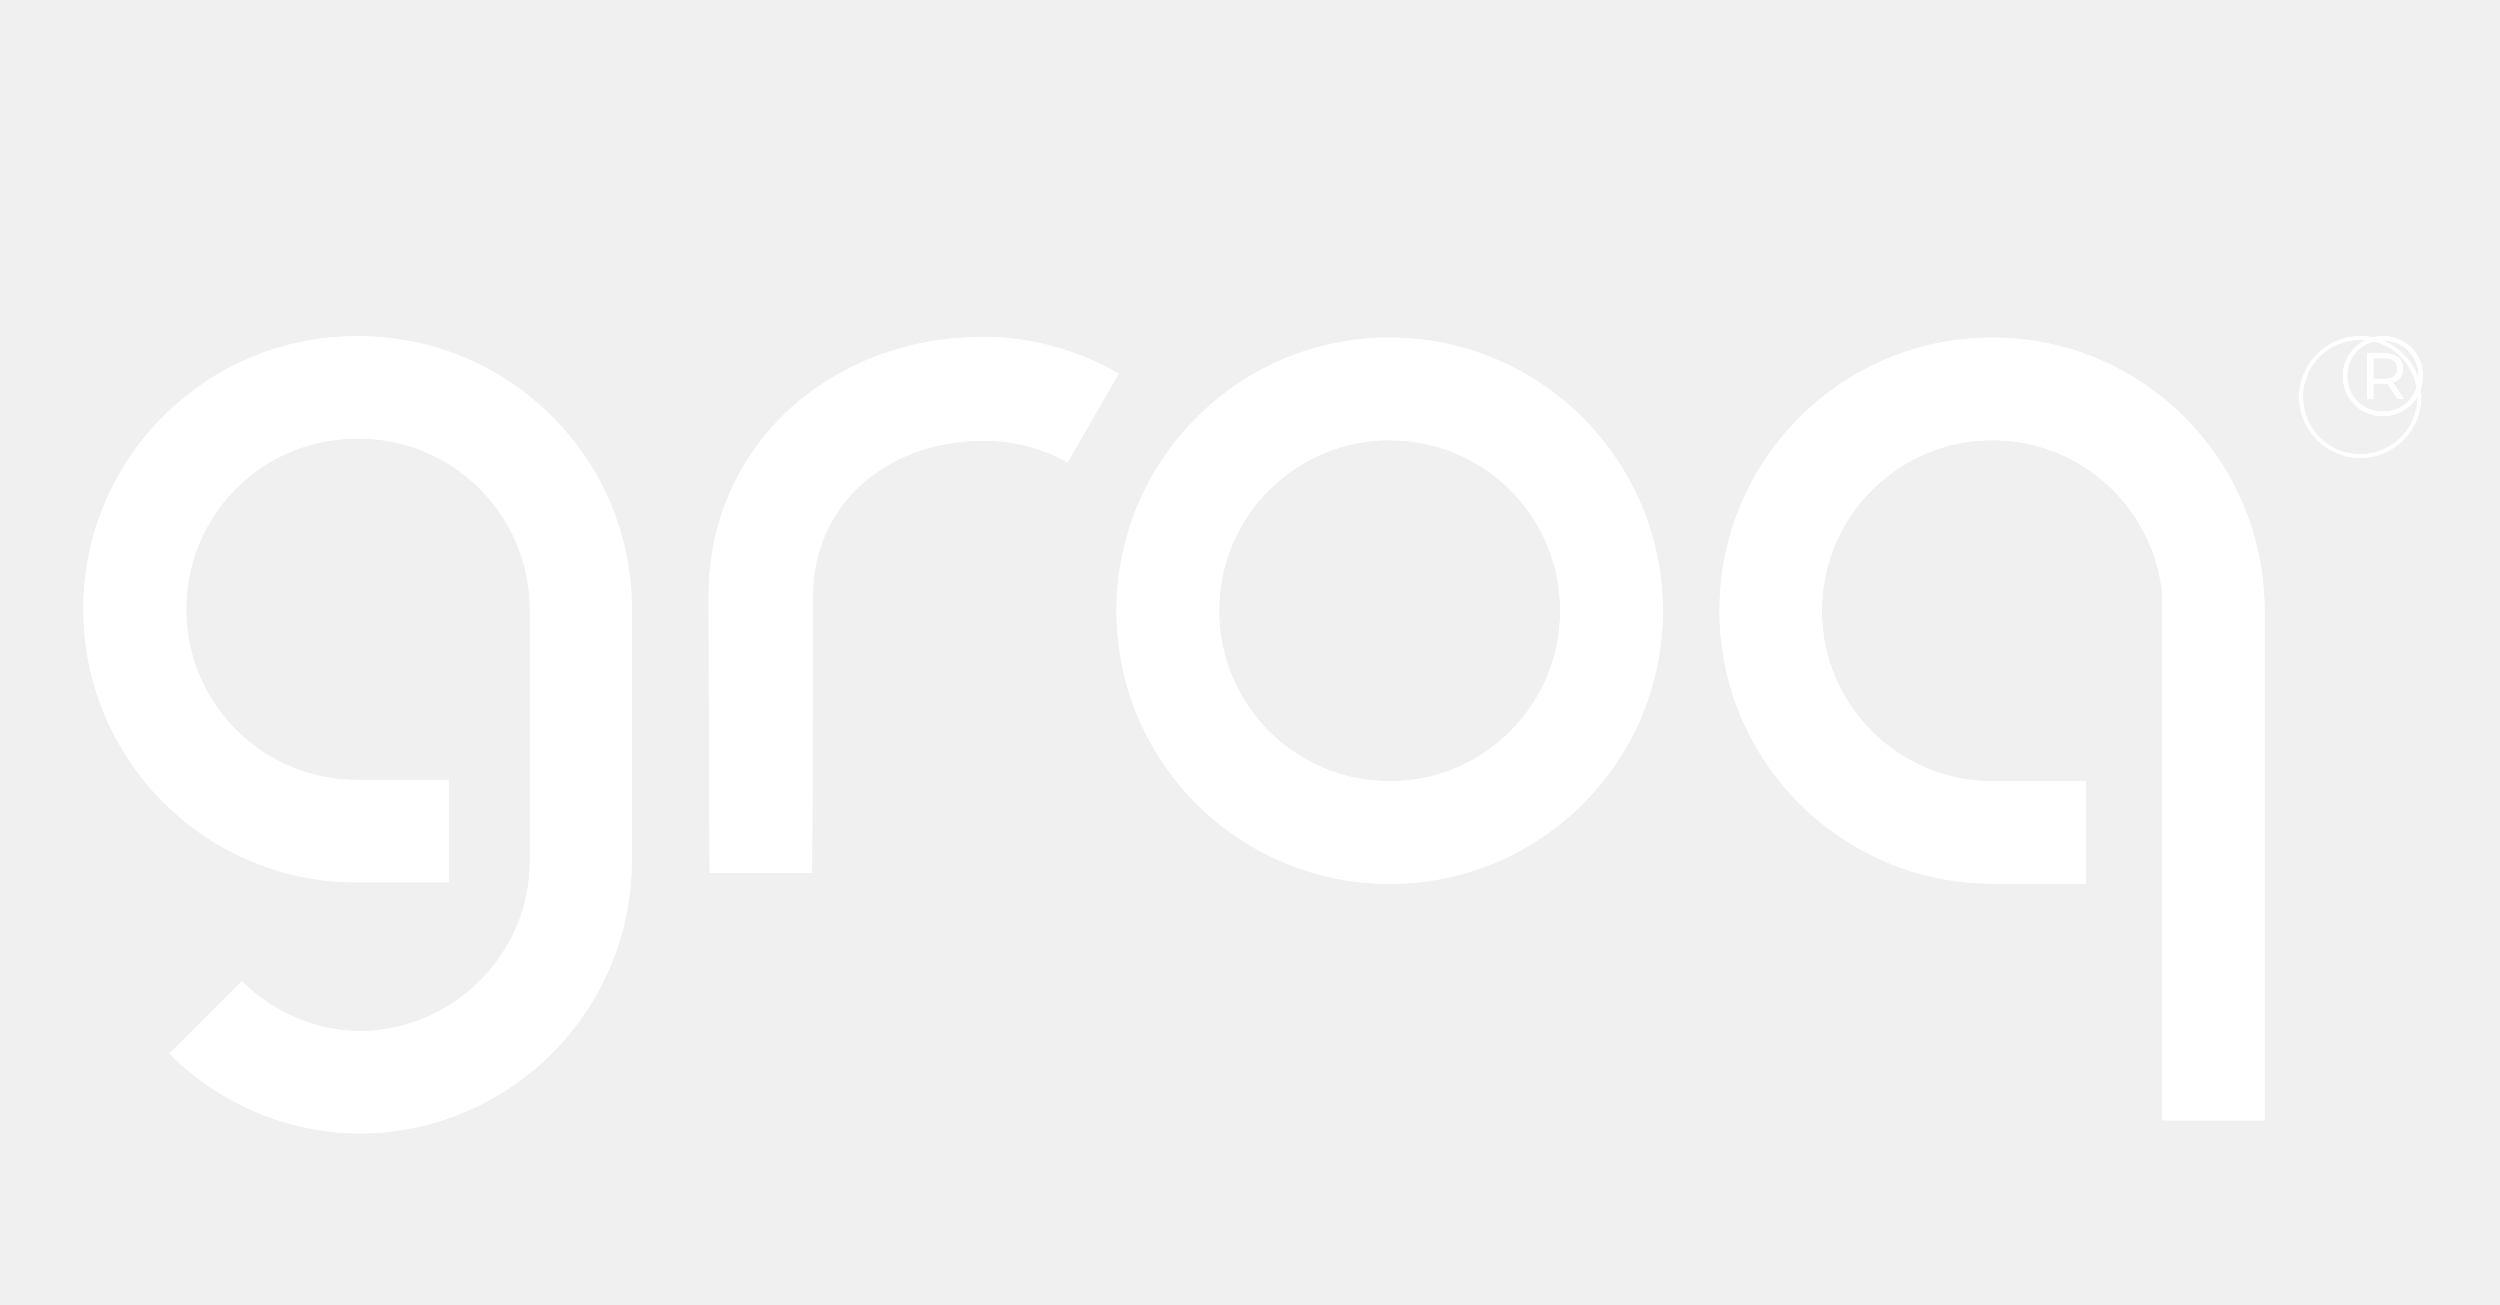
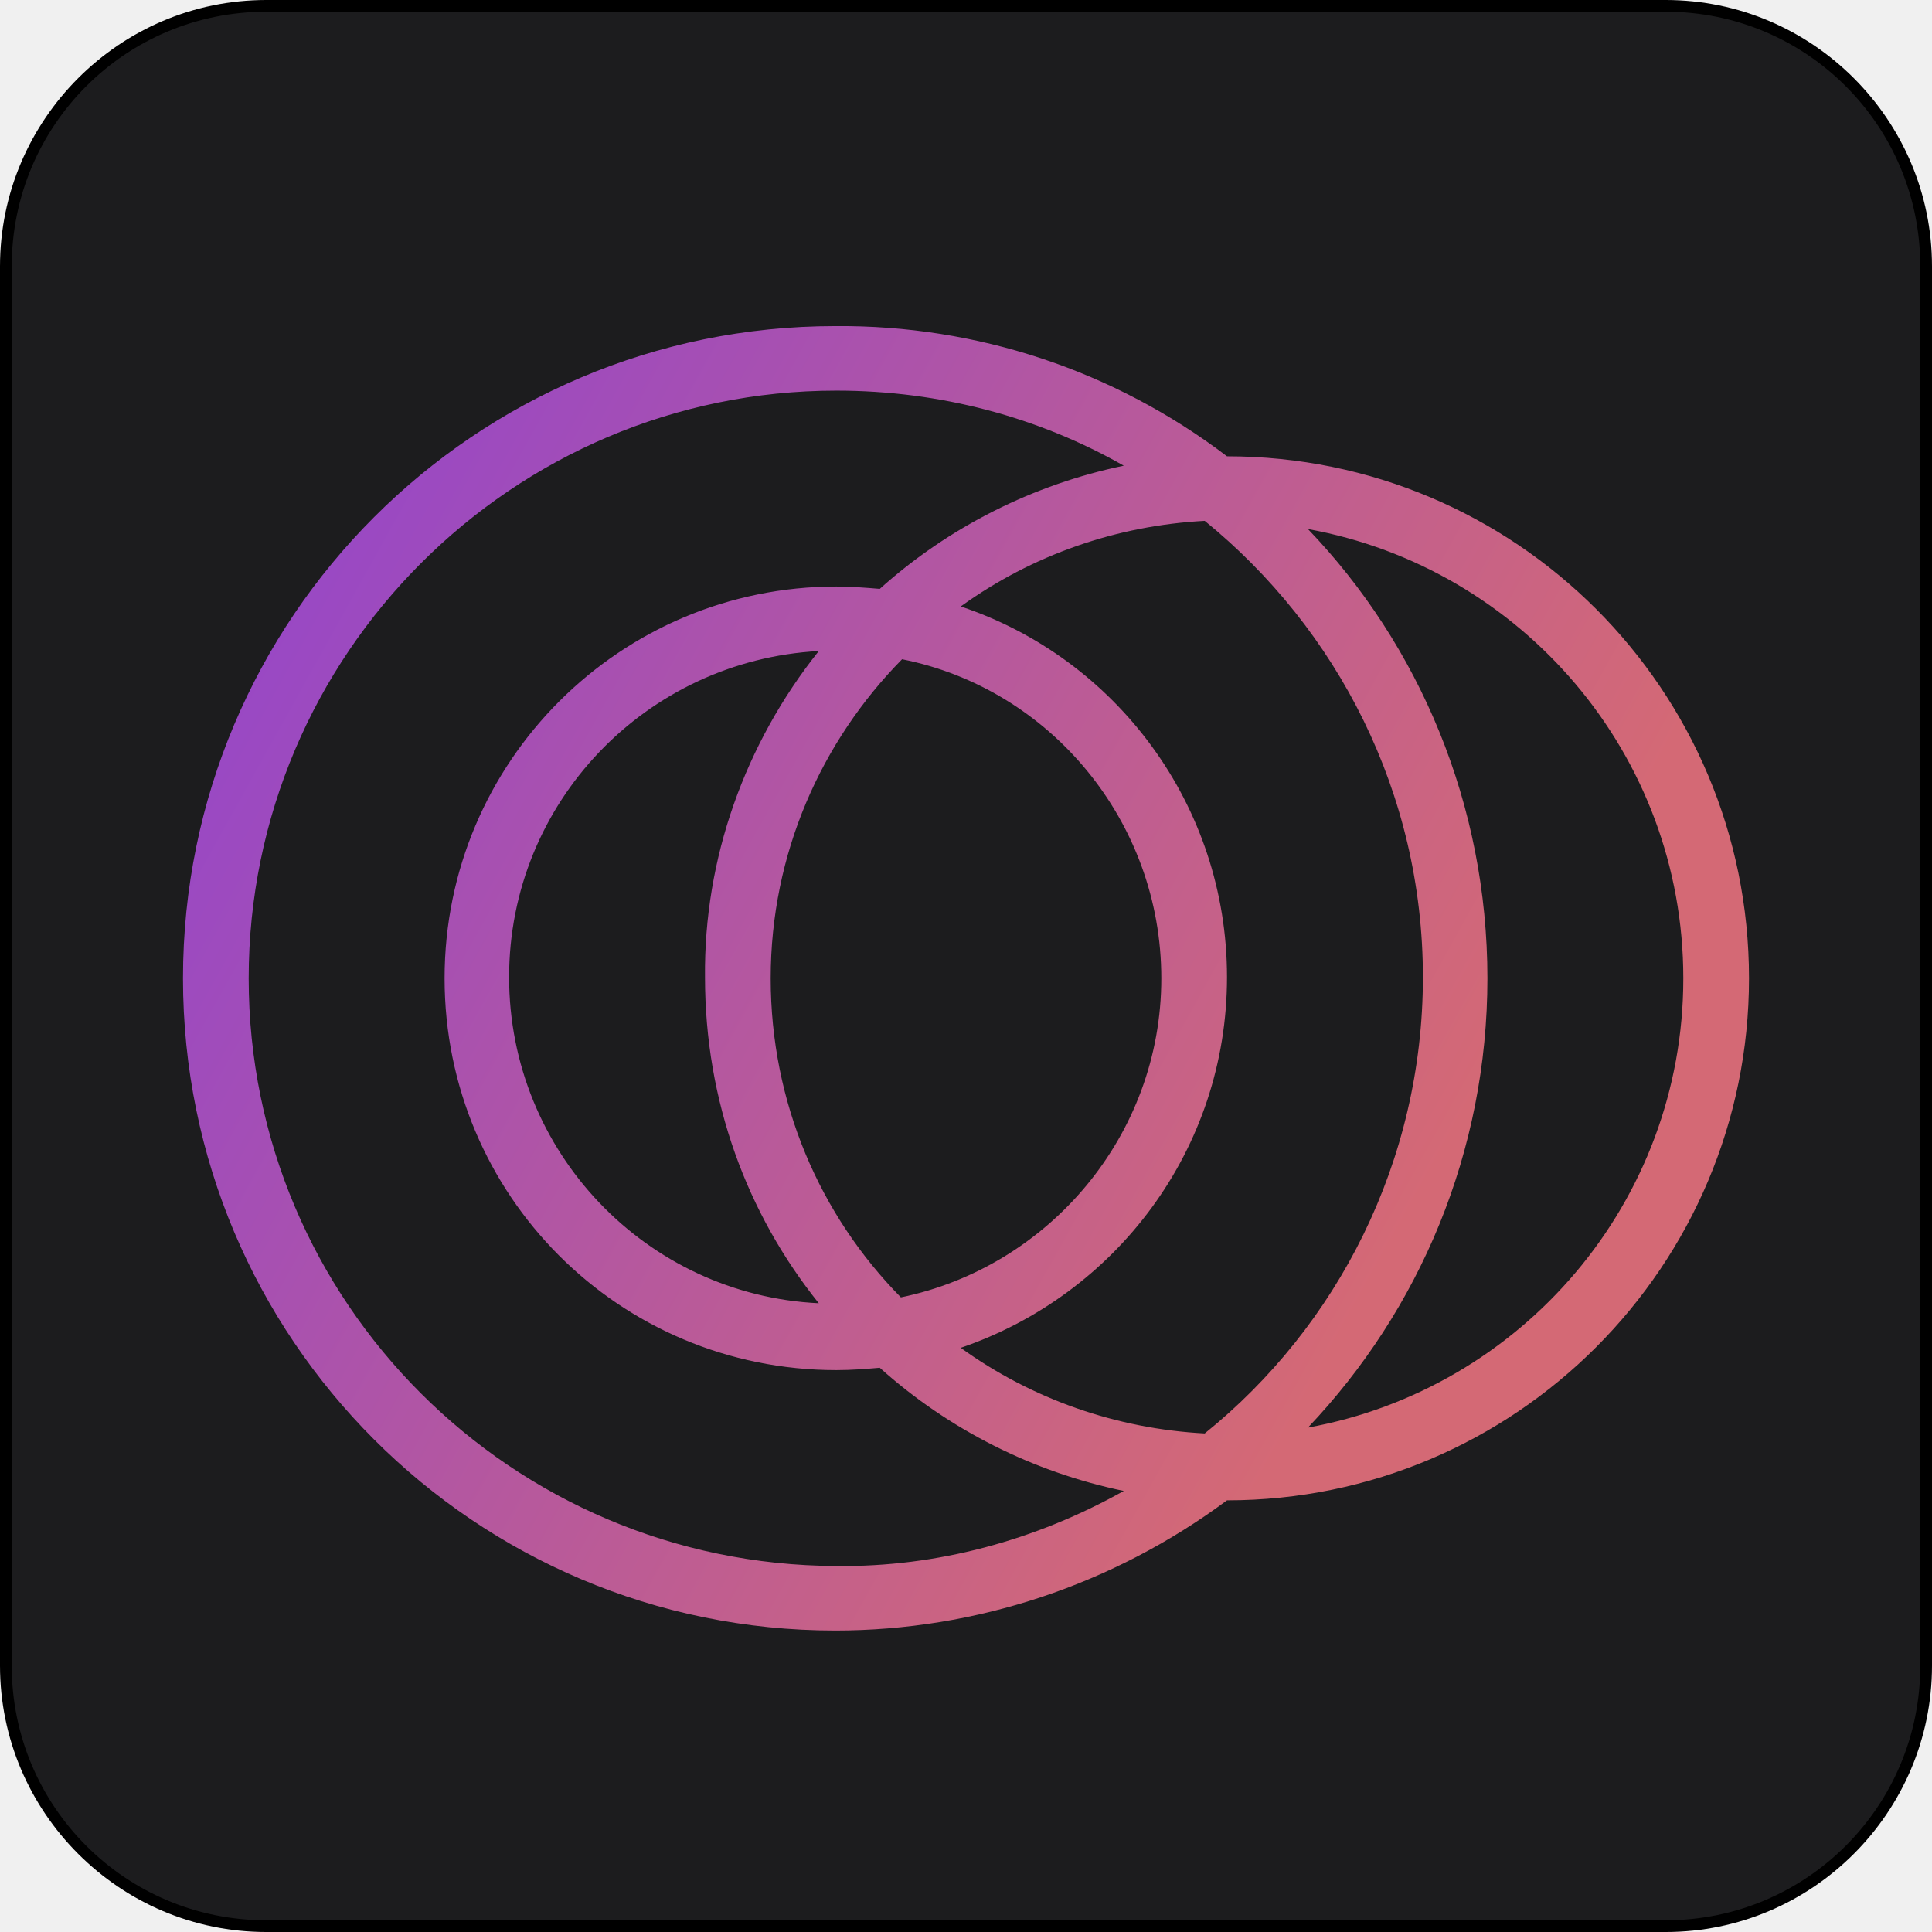
- <svg xmlns="http://www.w3.org/2000/svg" width="69" height="36" viewBox="0 0 69 36" fill="none">
-   <mask id="path-1-inside-1_1611_45979" fill="white">
-     <path d="M38.355 9.317C34.196 9.317 30.817 12.689 30.817 16.855C30.817 21.022 34.189 24.394 38.355 24.394C42.521 24.394 45.894 21.022 45.894 16.855C45.886 12.696 42.514 9.324 38.355 9.317ZM38.355 21.563C35.755 21.563 33.647 19.455 33.647 16.855C33.647 14.256 35.755 12.148 38.355 12.148C40.955 12.148 43.063 14.256 43.063 16.855C43.063 19.455 40.955 21.563 38.355 21.563Z" />
-     <path d="M27.95 9.346C27.69 9.317 27.437 9.303 27.177 9.303C27.047 9.303 26.924 9.303 26.802 9.31C26.679 9.317 26.549 9.324 26.426 9.331C25.921 9.368 25.415 9.454 24.924 9.591C23.921 9.859 22.975 10.335 22.159 10.978C21.321 11.642 20.657 12.494 20.202 13.462C19.978 13.945 19.812 14.458 19.704 14.978C19.653 15.238 19.617 15.498 19.588 15.758C19.581 15.888 19.566 16.018 19.566 16.148L19.559 16.343V16.523L19.574 21.571L19.588 24.091H22.411L22.426 21.571L22.44 16.523V16.256C22.44 16.177 22.455 16.097 22.455 16.018C22.469 15.859 22.498 15.707 22.527 15.549C22.592 15.245 22.686 14.949 22.816 14.668C23.076 14.104 23.466 13.613 23.949 13.223C24.455 12.819 25.04 12.523 25.661 12.357C25.978 12.27 26.311 12.213 26.643 12.184C26.729 12.176 26.809 12.169 26.895 12.169C26.982 12.169 27.069 12.162 27.148 12.162C27.307 12.162 27.473 12.169 27.632 12.184C28.275 12.249 28.896 12.444 29.466 12.761L30.874 10.313C29.979 9.794 28.982 9.461 27.95 9.346Z" />
-     <path d="M9.905 9.281C5.746 9.245 2.338 12.588 2.302 16.747C2.265 20.906 5.609 24.314 9.768 24.351H12.382V21.527H9.905C7.306 21.556 5.168 19.477 5.139 16.87C5.11 14.263 7.19 12.133 9.797 12.104C9.833 12.104 9.869 12.104 9.905 12.104C12.505 12.104 14.613 14.213 14.627 16.812V23.751C14.627 26.329 12.526 28.43 9.956 28.459C8.721 28.452 7.544 27.954 6.677 27.08L4.677 29.08C6.064 30.474 7.941 31.268 9.905 31.282H10.006C14.115 31.225 17.415 27.889 17.436 23.78V16.624C17.335 12.545 13.992 9.288 9.905 9.281Z" />
-     <path d="M54.992 9.317C50.833 9.317 47.453 12.689 47.46 16.855C47.46 21.015 50.833 24.387 54.992 24.387H57.569V21.563H54.992C52.392 21.563 50.284 19.455 50.284 16.855C50.284 14.256 52.392 12.148 54.992 12.148C57.432 12.148 59.468 14.018 59.685 16.451H59.678V30.922H62.501V16.855C62.501 12.696 59.144 9.317 54.992 9.317Z" />
-     <path d="M65.142 9.375C66.016 9.375 66.723 10.082 66.723 10.956C66.723 11.83 66.016 12.537 65.142 12.537C64.268 12.537 63.561 11.83 63.561 10.956C63.561 10.082 64.268 9.375 65.142 9.375ZM65.142 9.281C64.21 9.281 63.459 10.032 63.459 10.956C63.459 11.88 64.21 12.639 65.142 12.639C66.073 12.639 66.824 11.888 66.824 10.956C66.824 10.025 66.066 9.281 65.142 9.281Z" />
-     <path d="M66.868 10.378C66.868 10.999 66.384 11.483 65.763 11.483C65.142 11.483 64.665 10.999 64.665 10.386C64.665 9.772 65.149 9.281 65.77 9.281C66.398 9.281 66.868 9.757 66.868 10.378ZM66.752 10.378C66.752 9.822 66.333 9.396 65.77 9.396C65.207 9.396 64.781 9.83 64.781 10.378C64.781 10.927 65.207 11.361 65.763 11.361C66.326 11.368 66.752 10.927 66.752 10.378ZM66.045 10.559L66.341 11.007H66.174L65.9 10.588C65.871 10.588 65.857 10.588 65.828 10.588H65.503V11.014H65.337V9.75H65.821C66.131 9.75 66.319 9.909 66.319 10.169C66.326 10.364 66.218 10.501 66.045 10.559ZM66.167 10.169C66.167 9.989 66.037 9.887 65.821 9.887H65.503V10.458H65.821C66.037 10.458 66.167 10.35 66.167 10.169Z" />
-   </mask>
-   <path d="M38.355 9.317C34.196 9.317 30.817 12.689 30.817 16.855C30.817 21.022 34.189 24.394 38.355 24.394C42.521 24.394 45.894 21.022 45.894 16.855C45.886 12.696 42.514 9.324 38.355 9.317ZM38.355 21.563C35.755 21.563 33.647 19.455 33.647 16.855C33.647 14.256 35.755 12.148 38.355 12.148C40.955 12.148 43.063 14.256 43.063 16.855C43.063 19.455 40.955 21.563 38.355 21.563Z" fill="white" />
-   <path d="M27.95 9.346C27.69 9.317 27.437 9.303 27.177 9.303C27.047 9.303 26.924 9.303 26.802 9.31C26.679 9.317 26.549 9.324 26.426 9.331C25.921 9.368 25.415 9.454 24.924 9.591C23.921 9.859 22.975 10.335 22.159 10.978C21.321 11.642 20.657 12.494 20.202 13.462C19.978 13.945 19.812 14.458 19.704 14.978C19.653 15.238 19.617 15.498 19.588 15.758C19.581 15.888 19.566 16.018 19.566 16.148L19.559 16.343V16.523L19.574 21.571L19.588 24.091H22.411L22.426 21.571L22.44 16.523V16.256C22.44 16.177 22.455 16.097 22.455 16.018C22.469 15.859 22.498 15.707 22.527 15.549C22.592 15.245 22.686 14.949 22.816 14.668C23.076 14.104 23.466 13.613 23.949 13.223C24.455 12.819 25.04 12.523 25.661 12.357C25.978 12.27 26.311 12.213 26.643 12.184C26.729 12.176 26.809 12.169 26.895 12.169C26.982 12.169 27.069 12.162 27.148 12.162C27.307 12.162 27.473 12.169 27.632 12.184C28.275 12.249 28.896 12.444 29.466 12.761L30.874 10.313C29.979 9.794 28.982 9.461 27.95 9.346Z" fill="white" />
-   <path d="M9.905 9.281C5.746 9.245 2.338 12.588 2.302 16.747C2.265 20.906 5.609 24.314 9.768 24.351H12.382V21.527H9.905C7.306 21.556 5.168 19.477 5.139 16.87C5.11 14.263 7.19 12.133 9.797 12.104C9.833 12.104 9.869 12.104 9.905 12.104C12.505 12.104 14.613 14.213 14.627 16.812V23.751C14.627 26.329 12.526 28.43 9.956 28.459C8.721 28.452 7.544 27.954 6.677 27.08L4.677 29.08C6.064 30.474 7.941 31.268 9.905 31.282H10.006C14.115 31.225 17.415 27.889 17.436 23.78V16.624C17.335 12.545 13.992 9.288 9.905 9.281Z" fill="white" />
-   <path d="M54.992 9.317C50.833 9.317 47.453 12.689 47.46 16.855C47.46 21.015 50.833 24.387 54.992 24.387H57.569V21.563H54.992C52.392 21.563 50.284 19.455 50.284 16.855C50.284 14.256 52.392 12.148 54.992 12.148C57.432 12.148 59.468 14.018 59.685 16.451H59.678V30.922H62.501V16.855C62.501 12.696 59.144 9.317 54.992 9.317Z" fill="white" />
-   <path d="M65.142 9.375C66.016 9.375 66.723 10.082 66.723 10.956C66.723 11.83 66.016 12.537 65.142 12.537C64.268 12.537 63.561 11.83 63.561 10.956C63.561 10.082 64.268 9.375 65.142 9.375ZM65.142 9.281C64.21 9.281 63.459 10.032 63.459 10.956C63.459 11.88 64.21 12.639 65.142 12.639C66.073 12.639 66.824 11.888 66.824 10.956C66.824 10.025 66.066 9.281 65.142 9.281Z" fill="white" />
-   <path d="M66.868 10.378C66.868 10.999 66.384 11.483 65.763 11.483C65.142 11.483 64.665 10.999 64.665 10.386C64.665 9.772 65.149 9.281 65.77 9.281C66.398 9.281 66.868 9.757 66.868 10.378ZM66.752 10.378C66.752 9.822 66.333 9.396 65.77 9.396C65.207 9.396 64.781 9.83 64.781 10.378C64.781 10.927 65.207 11.361 65.763 11.361C66.326 11.368 66.752 10.927 66.752 10.378ZM66.045 10.559L66.341 11.007H66.174L65.9 10.588C65.871 10.588 65.857 10.588 65.828 10.588H65.503V11.014H65.337V9.75H65.821C66.131 9.75 66.319 9.909 66.319 10.169C66.326 10.364 66.218 10.501 66.045 10.559ZM66.167 10.169C66.167 9.989 66.037 9.887 65.821 9.887H65.503V10.458H65.821C66.037 10.458 66.167 10.35 66.167 10.169Z" fill="white" />
-   <path d="M38.355 9.317C34.196 9.317 30.817 12.689 30.817 16.855C30.817 21.022 34.189 24.394 38.355 24.394C42.521 24.394 45.894 21.022 45.894 16.855C45.886 12.696 42.514 9.324 38.355 9.317ZM38.355 21.563C35.755 21.563 33.647 19.455 33.647 16.855C33.647 14.256 35.755 12.148 38.355 12.148C40.955 12.148 43.063 14.256 43.063 16.855C43.063 19.455 40.955 21.563 38.355 21.563Z" stroke="white" stroke-width="2.711" mask="url(#path-1-inside-1_1611_45979)" />
-   <path d="M27.95 9.346C27.69 9.317 27.437 9.303 27.177 9.303C27.047 9.303 26.924 9.303 26.802 9.31C26.679 9.317 26.549 9.324 26.426 9.331C25.921 9.368 25.415 9.454 24.924 9.591C23.921 9.859 22.975 10.335 22.159 10.978C21.321 11.642 20.657 12.494 20.202 13.462C19.978 13.945 19.812 14.458 19.704 14.978C19.653 15.238 19.617 15.498 19.588 15.758C19.581 15.888 19.566 16.018 19.566 16.148L19.559 16.343V16.523L19.574 21.571L19.588 24.091H22.411L22.426 21.571L22.44 16.523V16.256C22.44 16.177 22.455 16.097 22.455 16.018C22.469 15.859 22.498 15.707 22.527 15.549C22.592 15.245 22.686 14.949 22.816 14.668C23.076 14.104 23.466 13.613 23.949 13.223C24.455 12.819 25.04 12.523 25.661 12.357C25.978 12.27 26.311 12.213 26.643 12.184C26.729 12.176 26.809 12.169 26.895 12.169C26.982 12.169 27.069 12.162 27.148 12.162C27.307 12.162 27.473 12.169 27.632 12.184C28.275 12.249 28.896 12.444 29.466 12.761L30.874 10.313C29.979 9.794 28.982 9.461 27.95 9.346Z" stroke="white" stroke-width="2.711" mask="url(#path-1-inside-1_1611_45979)" />
-   <path d="M9.905 9.281C5.746 9.245 2.338 12.588 2.302 16.747C2.265 20.906 5.609 24.314 9.768 24.351H12.382V21.527H9.905C7.306 21.556 5.168 19.477 5.139 16.87C5.11 14.263 7.19 12.133 9.797 12.104C9.833 12.104 9.869 12.104 9.905 12.104C12.505 12.104 14.613 14.213 14.627 16.812V23.751C14.627 26.329 12.526 28.43 9.956 28.459C8.721 28.452 7.544 27.954 6.677 27.08L4.677 29.08C6.064 30.474 7.941 31.268 9.905 31.282H10.006C14.115 31.225 17.415 27.889 17.436 23.78V16.624C17.335 12.545 13.992 9.288 9.905 9.281Z" stroke="white" stroke-width="2.711" mask="url(#path-1-inside-1_1611_45979)" />
-   <path d="M54.992 9.317C50.833 9.317 47.453 12.689 47.46 16.855C47.46 21.015 50.833 24.387 54.992 24.387H57.569V21.563H54.992C52.392 21.563 50.284 19.455 50.284 16.855C50.284 14.256 52.392 12.148 54.992 12.148C57.432 12.148 59.468 14.018 59.685 16.451H59.678V30.922H62.501V16.855C62.501 12.696 59.144 9.317 54.992 9.317Z" stroke="white" stroke-width="2.711" mask="url(#path-1-inside-1_1611_45979)" />
-   <path d="M65.142 9.375C66.016 9.375 66.723 10.082 66.723 10.956C66.723 11.83 66.016 12.537 65.142 12.537C64.268 12.537 63.561 11.83 63.561 10.956C63.561 10.082 64.268 9.375 65.142 9.375ZM65.142 9.281C64.21 9.281 63.459 10.032 63.459 10.956C63.459 11.88 64.21 12.639 65.142 12.639C66.073 12.639 66.824 11.888 66.824 10.956C66.824 10.025 66.066 9.281 65.142 9.281Z" stroke="white" stroke-width="2.711" mask="url(#path-1-inside-1_1611_45979)" />
-   <path d="M66.868 10.378C66.868 10.999 66.384 11.483 65.763 11.483C65.142 11.483 64.665 10.999 64.665 10.386C64.665 9.772 65.149 9.281 65.77 9.281C66.398 9.281 66.868 9.757 66.868 10.378ZM66.752 10.378C66.752 9.822 66.333 9.396 65.77 9.396C65.207 9.396 64.781 9.83 64.781 10.378C64.781 10.927 65.207 11.361 65.763 11.361C66.326 11.368 66.752 10.927 66.752 10.378ZM66.045 10.559L66.341 11.007H66.174L65.9 10.588C65.871 10.588 65.857 10.588 65.828 10.588H65.503V11.014H65.337V9.75H65.821C66.131 9.75 66.319 9.909 66.319 10.169C66.326 10.364 66.218 10.501 66.045 10.559ZM66.167 10.169C66.167 9.989 66.037 9.887 65.821 9.887H65.503V10.458H65.821C66.037 10.458 66.167 10.35 66.167 10.169Z" stroke="white" stroke-width="2.711" mask="url(#path-1-inside-1_1611_45979)" />
+ <svg xmlns="http://www.w3.org/2000/svg" version="1.1" id="Layer_1" x="0px" y="0px" viewBox="0 0 164.7 164.7" style="enable-background:new 0 0 164.7 164.7;" xml:space="preserve">
+   <style type="text/css">
+ 	.st0{fill:#1C1C1E;}
+ 	.st1{fill:url(#SVGID_1_);}
+ </style>
+   <g>
+     <path class="st0" d="M22.7,164.2c-12.2,0-22.2-9.9-22.2-22.2V22.7c0-12.2,9.9-22.2,22.2-22.2H142c12.2,0,22.2,9.9,22.2,22.2V142   c0,12.2-9.9,22.2-22.2,22.2H22.7z" />
+     <path d="M142,1c12,0,21.7,9.7,21.7,21.7V142c0,12-9.7,21.7-21.7,21.7H22.7C10.7,163.7,1,154,1,142V22.7C1,10.7,10.7,1,22.7,1H142    M142,0H22.7C10.2,0,0,10.2,0,22.7V142c0,12.5,10.2,22.7,22.7,22.7H142c12.5,0,22.7-10.2,22.7-22.7V22.7C164.7,10.2,154.5,0,142,0   L142,0z" />
+   </g>
+   <g id="_x37_c71766f-41f3-431b-bca9-f22858bdb43b">
+     <path d="M-67.7-68.2" />
+   </g>
+   <g id="_x30_c185123-6c9d-4ddc-8229-c7cf4f88ba65">
+     <linearGradient id="SVGID_1_" gradientUnits="userSpaceOnUse" x1="-503.639" y1="345.223" x2="-501.786" y2="345.223" gradientTransform="matrix(65.2542 25.3571 -30.4285 54.3785 43369.418 -5946.629)">
+       <stop offset="0" style="stop-color:#8E42D3" />
+       <stop offset="1" style="stop-color:#D46975" />
+     </linearGradient>
+     <path class="st1" d="M149.1,83.4c0-24.6-19.9-44.5-44.5-44.5C95,31.6,83.3,27.7,71.2,27.8c-30.7,0-55.6,24.9-55.6,55.6   S40.5,139,71.2,139c12,0,23.7-3.9,33.4-11.1C129.2,127.9,149.1,107.9,149.1,83.4z M102.7,122.2c-7.5-0.4-14.7-2.9-20.8-7.3   c13.2-4.5,22.7-16.9,22.7-31.6s-9.5-27.2-22.7-31.6c6.1-4.4,13.3-6.9,20.8-7.3c11.3,9.2,18.6,23.2,18.6,38.9S114,113.1,102.7,122.2   z M65.7,83.4c0-10.6,4.3-20.2,11.2-27.2C89.5,58.7,99,70,99,83.4s-9.6,24.6-22.2,27.2C69.9,103.6,65.7,94,65.7,83.4z M69.8,111.1   c-14.7-0.7-26.4-12.9-26.4-27.8s11.7-27,26.4-27.8c-6.3,7.9-9.8,17.7-9.7,27.8C60.1,93.9,63.7,103.5,69.8,111.1z M21.2,83.4   c0-27.6,22.5-50.1,50.1-50.1c8.9,0,17.3,2.3,24.5,6.4c-7.7,1.6-14.9,5.2-20.8,10.5c-1.2-0.1-2.5-0.2-3.7-0.2   c-18.4,0-33.4,14.9-33.4,33.4s14.9,33.4,33.4,33.4c1.3,0,2.5-0.1,3.7-0.2c5.9,5.3,13.1,8.9,20.8,10.5c-7.5,4.2-15.9,6.5-24.5,6.4   C43.6,133.4,21.2,111,21.2,83.4z M111.5,121.7c9.5-10,15.3-23.5,15.3-38.3S121,55,111.5,45.1c18.2,3.3,32,19.2,32,38.3   S129.7,118.4,111.5,121.7z" />
+   </g>
</svg>
